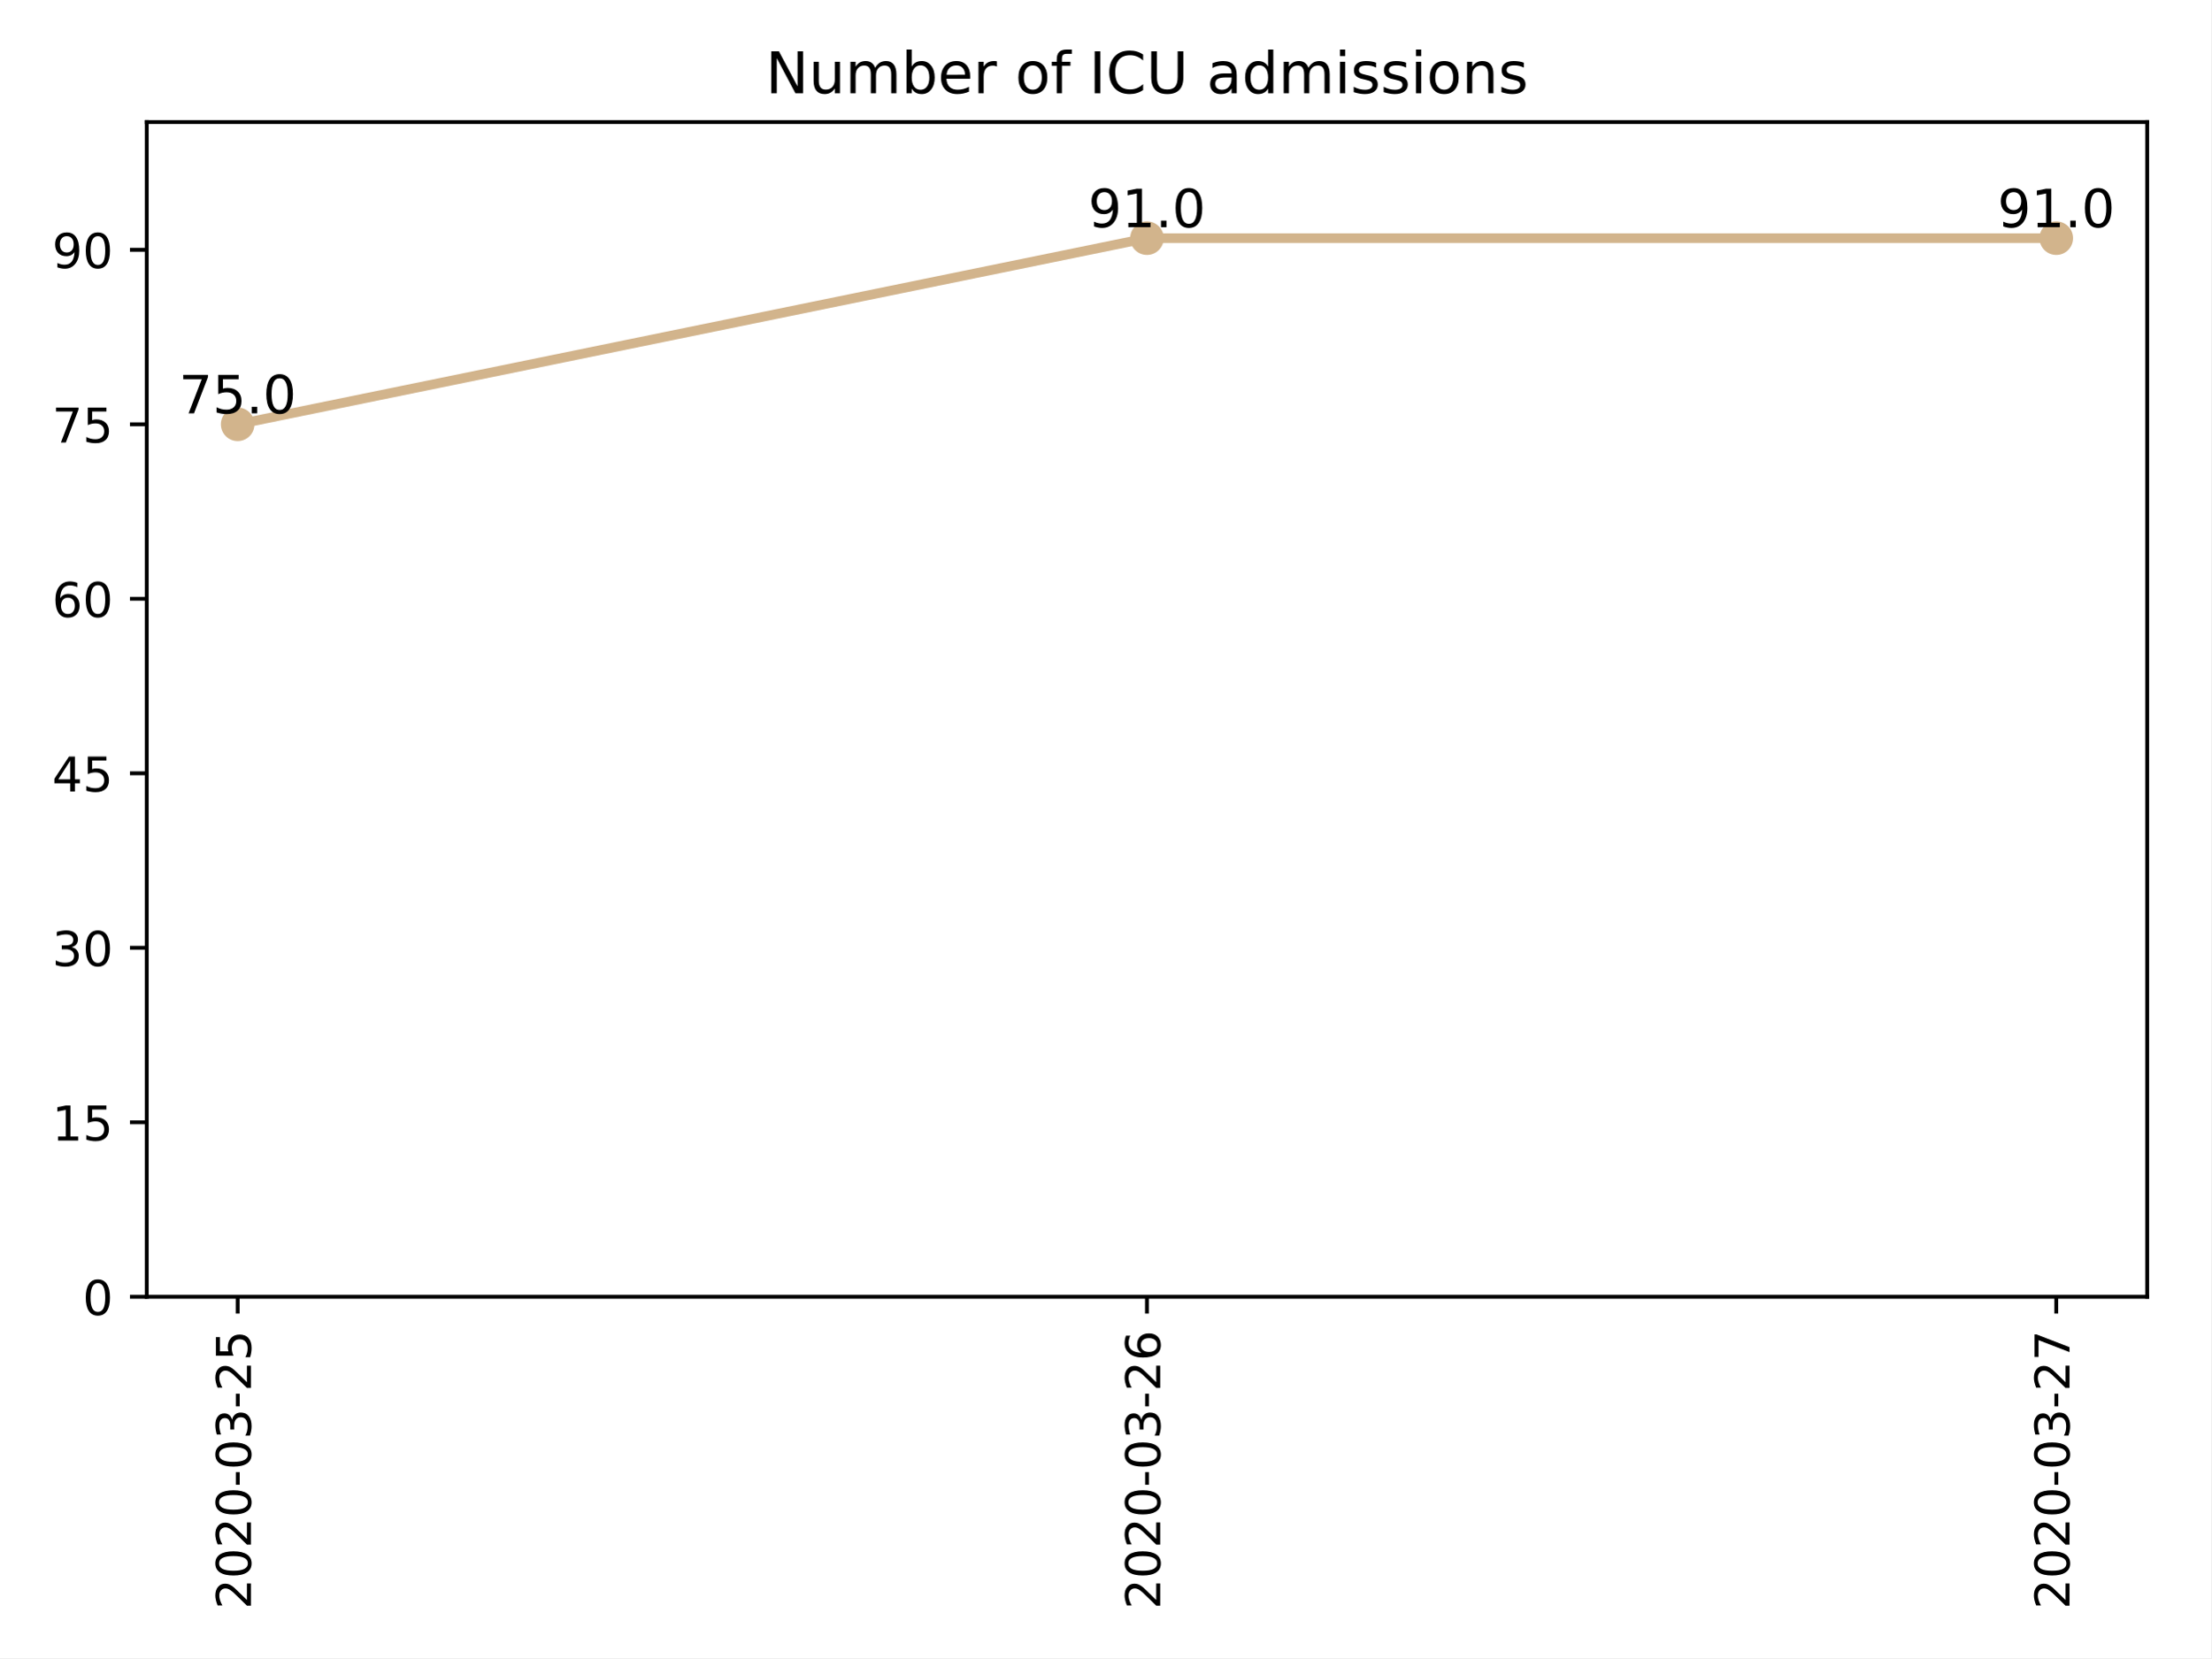
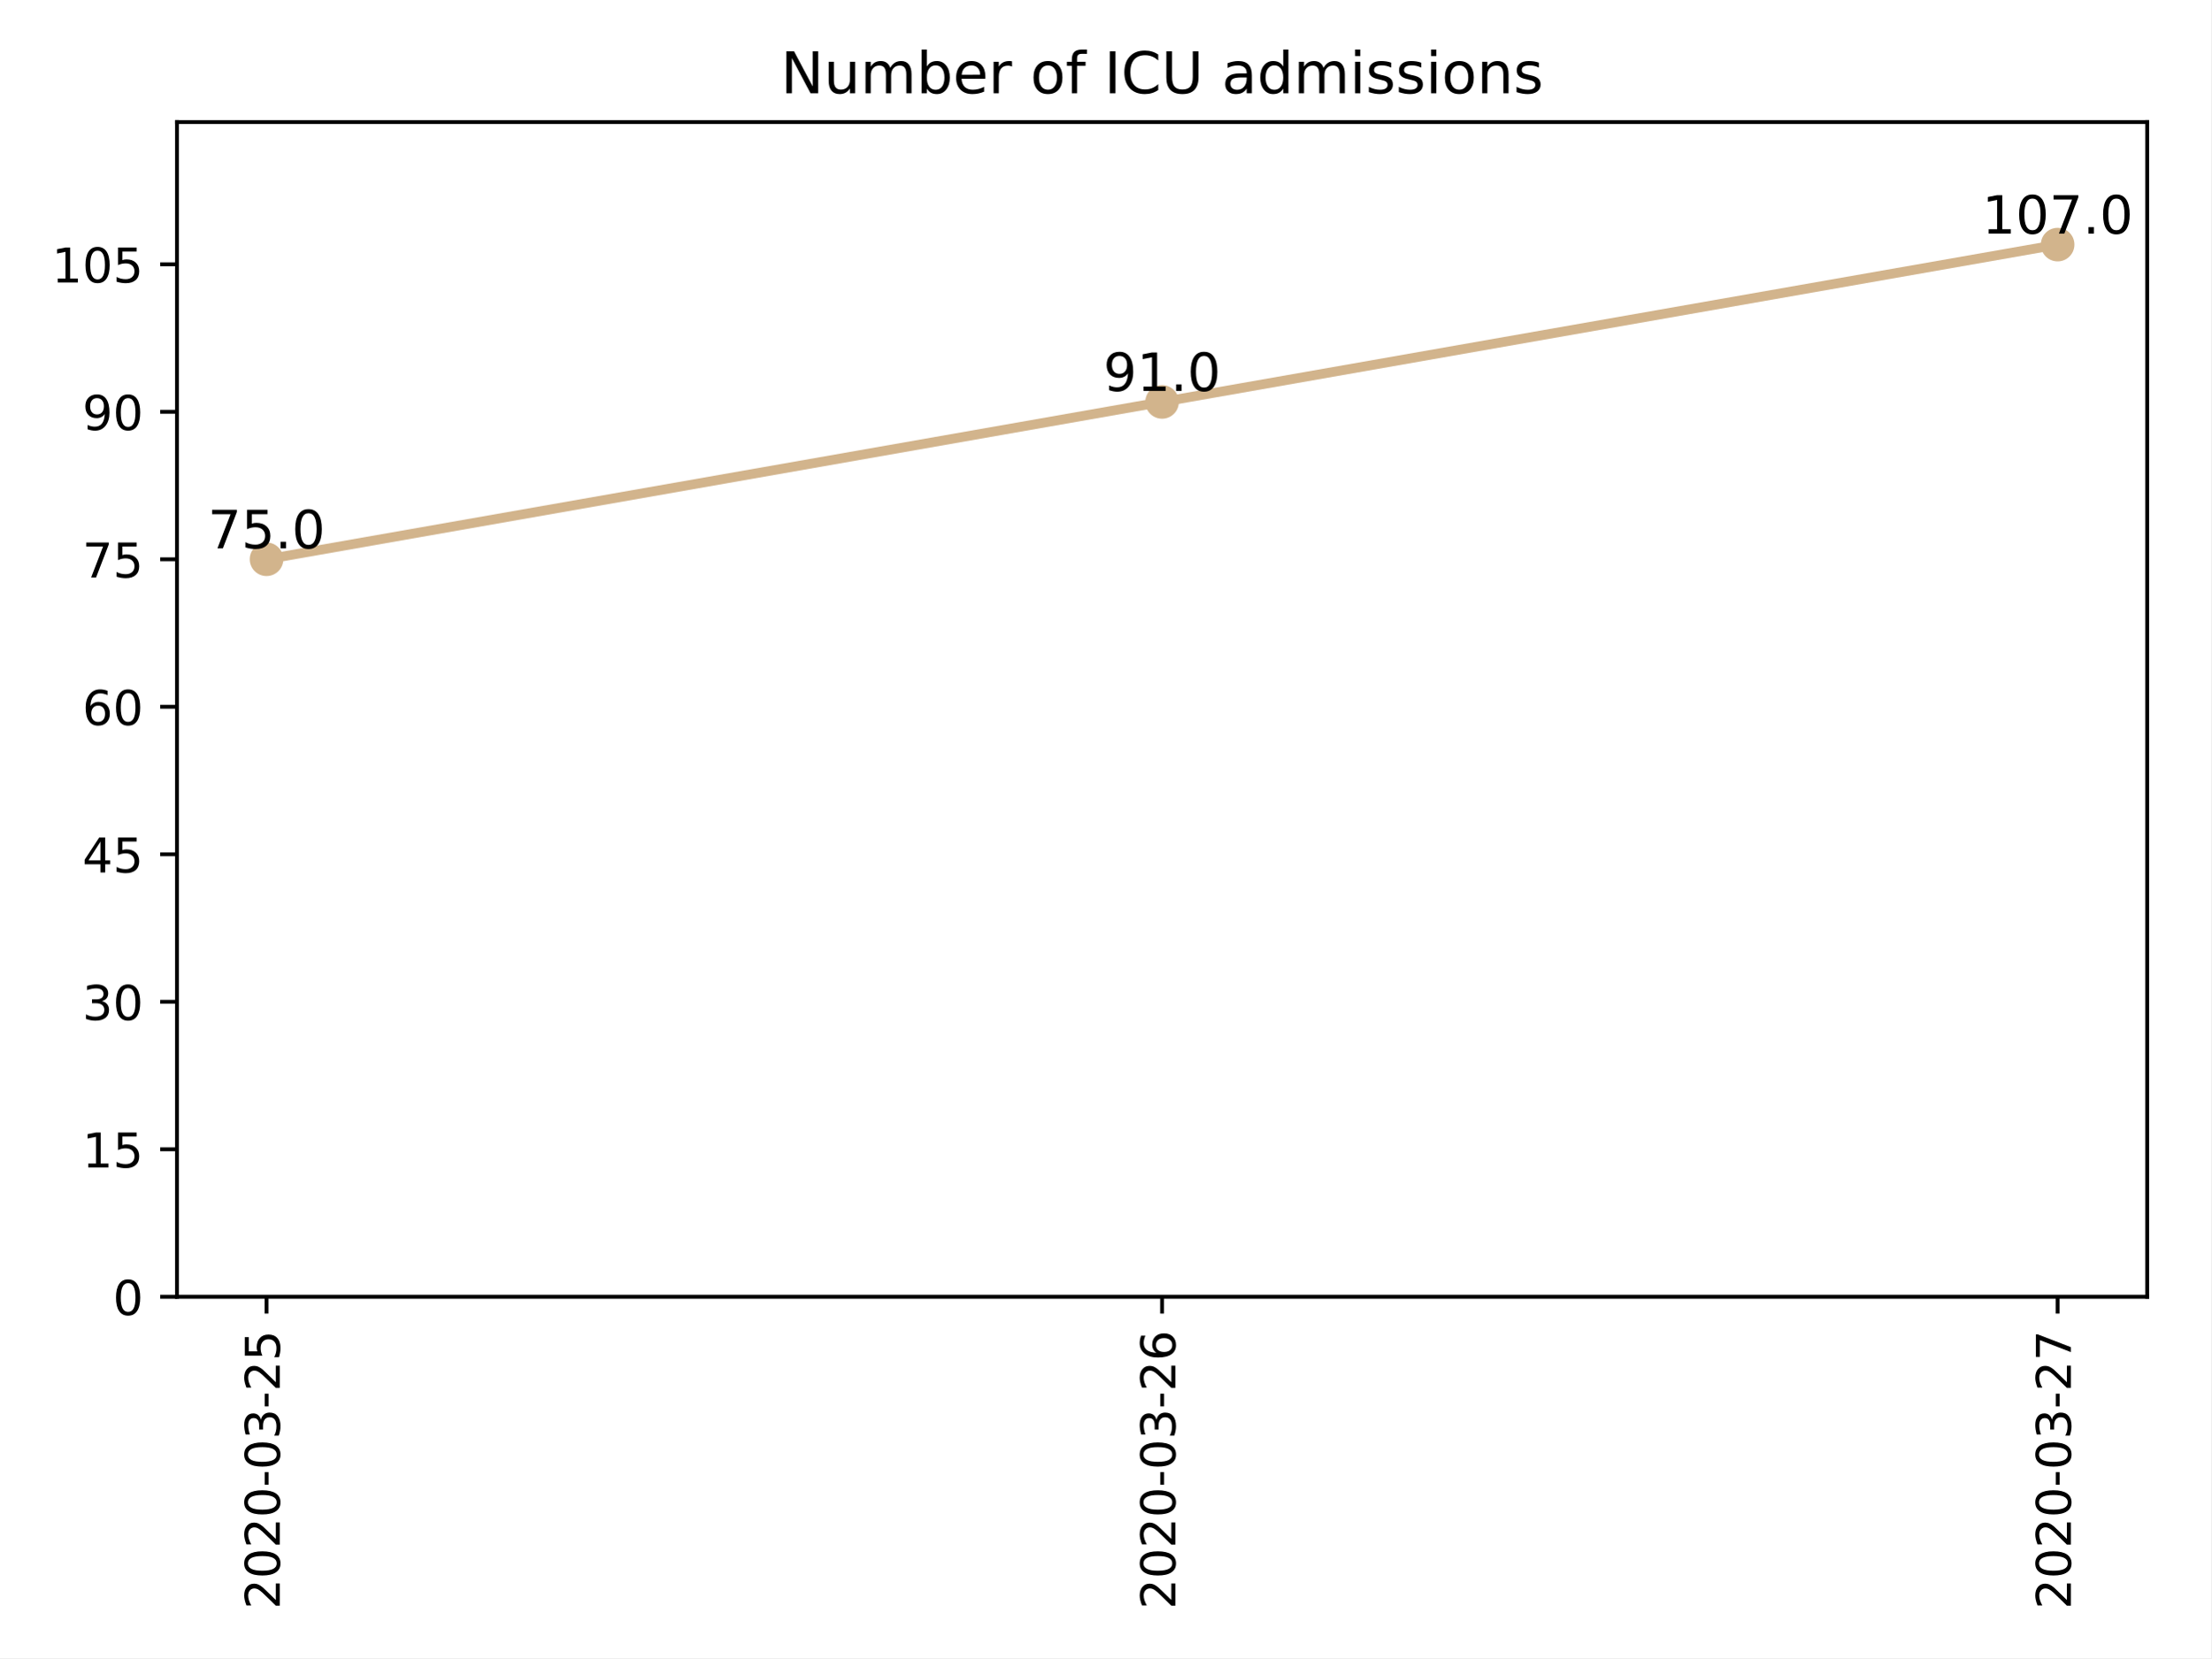
<svg xmlns="http://www.w3.org/2000/svg" xmlns:xlink="http://www.w3.org/1999/xlink" height="345.6pt" version="1.1" viewBox="0 0 460.8 345.6" width="460.8pt">
  <defs>
    <style type="text/css">
*{stroke-linecap:butt;stroke-linejoin:round;}
  </style>
  </defs>
  <g id="figure_1">
    <g id="patch_1">
      <path d="M 0 345.6  L 460.8 345.6  L 460.8 0  L 0 0  z " style="fill:#ffffff;" />
    </g>
    <g id="axes_1">
      <g id="patch_2">
-         <path d="M 30.58 270.29  L 447.48 270.29  L 447.48 25.44  L 30.58 25.44  z " style="fill:#ffffff;" />
+         <path d="M 36.88 270.29  L 447.48 270.29  L 447.48 25.44  L 36.88 25.44  z " style="fill:#ffffff;" />
      </g>
      <g id="matplotlib.axis_1">
        <g id="xtick_1">
          <g id="line2d_1">
            <defs>
-               <path d="M 0 0  L 0 3.5  " id="m5fc745bec1" style="stroke:#000000;stroke-width:0.8;" />
-             </defs>
-             <g>
-               <use style="stroke:#000000;stroke-width:0.8;" x="49.53" xlink:href="#m5fc745bec1" y="270.29" />
+               <path d="M 0 0  L 0 3.5  " id="mec10dd0aa5" style="stroke:#000000;stroke-width:0.8;" />
+             </defs>
+             <g>
+               <use style="stroke:#000000;stroke-width:0.8;" x="55.544" xlink:href="#mec10dd0aa5" y="270.29" />
            </g>
          </g>
          <g id="text_1">
            <defs>
              <path d="M 19.188 8.297  L 53.609 8.297  L 53.609 0  L 7.328 0  L 7.328 8.297  Q 12.938 14.109 22.625 23.891  Q 32.328 33.688 34.812 36.531  Q 39.547 41.844 41.422 45.531  Q 43.312 49.219 43.312 52.781  Q 43.312 58.594 39.234 62.25  Q 35.156 65.922 28.609 65.922  Q 23.969 65.922 18.812 64.312  Q 13.672 62.703 7.812 59.422  L 7.812 69.391  Q 13.766 71.781 18.938 73  Q 24.125 74.219 28.422 74.219  Q 39.75 74.219 46.484 68.547  Q 53.219 62.891 53.219 53.422  Q 53.219 48.922 51.531 44.891  Q 49.859 40.875 45.406 35.406  Q 44.188 33.984 37.641 27.219  Q 31.109 20.453 19.188 8.297  z " id="DejaVuSans-32" />
              <path d="M 31.781 66.406  Q 24.172 66.406 20.328 58.906  Q 16.5 51.422 16.5 36.375  Q 16.5 21.391 20.328 13.891  Q 24.172 6.391 31.781 6.391  Q 39.453 6.391 43.281 13.891  Q 47.125 21.391 47.125 36.375  Q 47.125 51.422 43.281 58.906  Q 39.453 66.406 31.781 66.406  z M 31.781 74.219  Q 44.047 74.219 50.516 64.516  Q 56.984 54.828 56.984 36.375  Q 56.984 17.969 50.516 8.266  Q 44.047 -1.422 31.781 -1.422  Q 19.531 -1.422 13.062 8.266  Q 6.594 17.969 6.594 36.375  Q 6.594 54.828 13.062 64.516  Q 19.531 74.219 31.781 74.219  z " id="DejaVuSans-30" />
              <path d="M 4.891 31.391  L 31.203 31.391  L 31.203 23.391  L 4.891 23.391  z " id="DejaVuSans-2d" />
              <path d="M 40.578 39.312  Q 47.656 37.797 51.625 33  Q 55.609 28.219 55.609 21.188  Q 55.609 10.406 48.188 4.484  Q 40.766 -1.422 27.094 -1.422  Q 22.516 -1.422 17.656 -0.516  Q 12.797 0.391 7.625 2.203  L 7.625 11.719  Q 11.719 9.328 16.594 8.109  Q 21.484 6.891 26.812 6.891  Q 36.078 6.891 40.938 10.547  Q 45.797 14.203 45.797 21.188  Q 45.797 27.641 41.281 31.266  Q 36.766 34.906 28.719 34.906  L 20.219 34.906  L 20.219 43.016  L 29.109 43.016  Q 36.375 43.016 40.234 45.922  Q 44.094 48.828 44.094 54.297  Q 44.094 59.906 40.109 62.906  Q 36.141 65.922 28.719 65.922  Q 24.656 65.922 20.016 65.031  Q 15.375 64.156 9.812 62.312  L 9.812 71.094  Q 15.438 72.656 20.344 73.438  Q 25.25 74.219 29.594 74.219  Q 40.828 74.219 47.359 69.109  Q 53.906 64.016 53.906 55.328  Q 53.906 49.266 50.438 45.094  Q 46.969 40.922 40.578 39.312  z " id="DejaVuSans-33" />
              <path d="M 10.797 72.906  L 49.516 72.906  L 49.516 64.594  L 19.828 64.594  L 19.828 46.734  Q 21.969 47.469 24.109 47.828  Q 26.266 48.188 28.422 48.188  Q 40.625 48.188 47.75 41.5  Q 54.891 34.812 54.891 23.391  Q 54.891 11.625 47.562 5.094  Q 40.234 -1.422 26.906 -1.422  Q 22.312 -1.422 17.547 -0.641  Q 12.797 0.141 7.719 1.703  L 7.719 11.625  Q 12.109 9.234 16.797 8.062  Q 21.484 6.891 26.703 6.891  Q 35.156 6.891 40.078 11.328  Q 45.016 15.766 45.016 23.391  Q 45.016 31 40.078 35.438  Q 35.156 39.891 26.703 39.891  Q 22.75 39.891 18.812 39.016  Q 14.891 38.141 10.797 36.281  z " id="DejaVuSans-35" />
            </defs>
-             <g transform="translate(52.28937 335.4056)rotate(-90)scale(0.1 -0.1)">
+             <g transform="translate(58.30301 335.4056)rotate(-90)scale(0.1 -0.1)">
              <use xlink:href="#DejaVuSans-32" />
              <use x="63.623" xlink:href="#DejaVuSans-30" />
              <use x="127.246" xlink:href="#DejaVuSans-32" />
              <use x="190.869" xlink:href="#DejaVuSans-30" />
              <use x="254.492" xlink:href="#DejaVuSans-2d" />
              <use x="290.576" xlink:href="#DejaVuSans-30" />
              <use x="354.199" xlink:href="#DejaVuSans-33" />
              <use x="417.822" xlink:href="#DejaVuSans-2d" />
              <use x="453.906" xlink:href="#DejaVuSans-32" />
              <use x="517.529" xlink:href="#DejaVuSans-35" />
            </g>
          </g>
        </g>
        <g id="xtick_2">
          <g id="line2d_2">
            <g>
-               <use style="stroke:#000000;stroke-width:0.8;" x="239.03" xlink:href="#m5fc745bec1" y="270.29" />
+               <use style="stroke:#000000;stroke-width:0.8;" x="242.18" xlink:href="#mec10dd0aa5" y="270.29" />
            </g>
          </g>
          <g id="text_2">
            <defs>
              <path d="M 33.016 40.375  Q 26.375 40.375 22.484 35.828  Q 18.609 31.297 18.609 23.391  Q 18.609 15.531 22.484 10.953  Q 26.375 6.391 33.016 6.391  Q 39.656 6.391 43.531 10.953  Q 47.406 15.531 47.406 23.391  Q 47.406 31.297 43.531 35.828  Q 39.656 40.375 33.016 40.375  z M 52.594 71.297  L 52.594 62.312  Q 48.875 64.062 45.094 64.984  Q 41.312 65.922 37.594 65.922  Q 27.828 65.922 22.672 59.328  Q 17.531 52.734 16.797 39.406  Q 19.672 43.656 24.016 45.922  Q 28.375 48.188 33.594 48.188  Q 44.578 48.188 50.953 41.516  Q 57.328 34.859 57.328 23.391  Q 57.328 12.156 50.688 5.359  Q 44.047 -1.422 33.016 -1.422  Q 20.359 -1.422 13.672 8.266  Q 6.984 17.969 6.984 36.375  Q 6.984 53.656 15.188 63.938  Q 23.391 74.219 37.203 74.219  Q 40.922 74.219 44.703 73.484  Q 48.484 72.75 52.594 71.297  z " id="DejaVuSans-36" />
            </defs>
-             <g transform="translate(241.7894 335.4056)rotate(-90)scale(0.1 -0.1)">
+             <g transform="translate(244.9394 335.4056)rotate(-90)scale(0.1 -0.1)">
              <use xlink:href="#DejaVuSans-32" />
              <use x="63.623" xlink:href="#DejaVuSans-30" />
              <use x="127.246" xlink:href="#DejaVuSans-32" />
              <use x="190.869" xlink:href="#DejaVuSans-30" />
              <use x="254.492" xlink:href="#DejaVuSans-2d" />
              <use x="290.576" xlink:href="#DejaVuSans-30" />
              <use x="354.199" xlink:href="#DejaVuSans-33" />
              <use x="417.822" xlink:href="#DejaVuSans-2d" />
              <use x="453.906" xlink:href="#DejaVuSans-32" />
              <use x="517.529" xlink:href="#DejaVuSans-36" />
            </g>
          </g>
        </g>
        <g id="xtick_3">
          <g id="line2d_3">
            <g>
-               <use style="stroke:#000000;stroke-width:0.8;" x="428.53" xlink:href="#m5fc745bec1" y="270.29" />
+               <use style="stroke:#000000;stroke-width:0.8;" x="428.816" xlink:href="#mec10dd0aa5" y="270.29" />
            </g>
          </g>
          <g id="text_3">
            <defs>
              <path d="M 8.203 72.906  L 55.078 72.906  L 55.078 68.703  L 28.609 0  L 18.312 0  L 43.219 64.594  L 8.203 64.594  z " id="DejaVuSans-37" />
            </defs>
-             <g transform="translate(431.2894 335.4056)rotate(-90)scale(0.1 -0.1)">
+             <g transform="translate(431.5757 335.4056)rotate(-90)scale(0.1 -0.1)">
              <use xlink:href="#DejaVuSans-32" />
              <use x="63.623" xlink:href="#DejaVuSans-30" />
              <use x="127.246" xlink:href="#DejaVuSans-32" />
              <use x="190.869" xlink:href="#DejaVuSans-30" />
              <use x="254.492" xlink:href="#DejaVuSans-2d" />
              <use x="290.576" xlink:href="#DejaVuSans-30" />
              <use x="354.199" xlink:href="#DejaVuSans-33" />
              <use x="417.822" xlink:href="#DejaVuSans-2d" />
              <use x="453.906" xlink:href="#DejaVuSans-32" />
              <use x="517.529" xlink:href="#DejaVuSans-37" />
            </g>
          </g>
        </g>
      </g>
      <g id="matplotlib.axis_2">
        <g id="ytick_1">
          <g id="line2d_4">
            <defs>
-               <path d="M 0 0  L -3.5 0  " id="m22f9f4cc5d" style="stroke:#000000;stroke-width:0.8;" />
-             </defs>
-             <g>
-               <use style="stroke:#000000;stroke-width:0.8;" x="30.58" xlink:href="#m22f9f4cc5d" y="270.29" />
+               <path d="M 0 0  L -3.5 0  " id="m8bebaea2b8" style="stroke:#000000;stroke-width:0.8;" />
+             </defs>
+             <g>
+               <use style="stroke:#000000;stroke-width:0.8;" x="36.88" xlink:href="#m8bebaea2b8" y="270.29" />
            </g>
          </g>
          <g id="text_4">
-             <g transform="translate(17.2175 274.0892)scale(0.1 -0.1)">
+             <g transform="translate(23.5175 274.0892)scale(0.1 -0.1)">
              <use xlink:href="#DejaVuSans-30" />
            </g>
          </g>
        </g>
        <g id="ytick_2">
          <g id="line2d_5">
            <g>
-               <use style="stroke:#000000;stroke-width:0.8;" x="30.58" xlink:href="#m22f9f4cc5d" y="233.919" />
+               <use style="stroke:#000000;stroke-width:0.8;" x="36.88" xlink:href="#m8bebaea2b8" y="239.545" />
            </g>
          </g>
          <g id="text_5">
            <defs>
              <path d="M 12.406 8.297  L 28.516 8.297  L 28.516 63.922  L 10.984 60.406  L 10.984 69.391  L 28.422 72.906  L 38.281 72.906  L 38.281 8.297  L 54.391 8.297  L 54.391 0  L 12.406 0  z " id="DejaVuSans-31" />
            </defs>
-             <g transform="translate(10.855 237.7182)scale(0.1 -0.1)">
+             <g transform="translate(17.155 243.3446)scale(0.1 -0.1)">
              <use xlink:href="#DejaVuSans-31" />
              <use x="63.623" xlink:href="#DejaVuSans-35" />
            </g>
          </g>
        </g>
        <g id="ytick_3">
          <g id="line2d_6">
            <g>
-               <use style="stroke:#000000;stroke-width:0.8;" x="30.58" xlink:href="#m22f9f4cc5d" y="197.548" />
+               <use style="stroke:#000000;stroke-width:0.8;" x="36.88" xlink:href="#m8bebaea2b8" y="208.801" />
            </g>
          </g>
          <g id="text_6">
-             <g transform="translate(10.855 201.3471)scale(0.1 -0.1)">
+             <g transform="translate(17.155 212.6)scale(0.1 -0.1)">
              <use xlink:href="#DejaVuSans-33" />
              <use x="63.623" xlink:href="#DejaVuSans-30" />
            </g>
          </g>
        </g>
        <g id="ytick_4">
          <g id="line2d_7">
            <g>
-               <use style="stroke:#000000;stroke-width:0.8;" x="30.58" xlink:href="#m22f9f4cc5d" y="161.177" />
+               <use style="stroke:#000000;stroke-width:0.8;" x="36.88" xlink:href="#m8bebaea2b8" y="178.056" />
            </g>
          </g>
          <g id="text_7">
            <defs>
              <path d="M 37.797 64.312  L 12.891 25.391  L 37.797 25.391  z M 35.203 72.906  L 47.609 72.906  L 47.609 25.391  L 58.016 25.391  L 58.016 17.188  L 47.609 17.188  L 47.609 0  L 37.797 0  L 37.797 17.188  L 4.891 17.188  L 4.891 26.703  z " id="DejaVuSans-34" />
            </defs>
-             <g transform="translate(10.855 164.976)scale(0.1 -0.1)">
+             <g transform="translate(17.155 181.8554)scale(0.1 -0.1)">
              <use xlink:href="#DejaVuSans-34" />
              <use x="63.623" xlink:href="#DejaVuSans-35" />
            </g>
          </g>
        </g>
        <g id="ytick_5">
          <g id="line2d_8">
            <g>
-               <use style="stroke:#000000;stroke-width:0.8;" x="30.58" xlink:href="#m22f9f4cc5d" y="124.806" />
+               <use style="stroke:#000000;stroke-width:0.8;" x="36.88" xlink:href="#m8bebaea2b8" y="147.312" />
            </g>
          </g>
          <g id="text_8">
-             <g transform="translate(10.855 128.605)scale(0.1 -0.1)">
+             <g transform="translate(17.155 151.1108)scale(0.1 -0.1)">
              <use xlink:href="#DejaVuSans-36" />
              <use x="63.623" xlink:href="#DejaVuSans-30" />
            </g>
          </g>
        </g>
        <g id="ytick_6">
          <g id="line2d_9">
            <g>
-               <use style="stroke:#000000;stroke-width:0.8;" x="30.58" xlink:href="#m22f9f4cc5d" y="88.435" />
+               <use style="stroke:#000000;stroke-width:0.8;" x="36.88" xlink:href="#m8bebaea2b8" y="116.567" />
            </g>
          </g>
          <g id="text_9">
-             <g transform="translate(10.855 92.2339)scale(0.1 -0.1)">
+             <g transform="translate(17.155 120.3662)scale(0.1 -0.1)">
              <use xlink:href="#DejaVuSans-37" />
              <use x="63.623" xlink:href="#DejaVuSans-35" />
            </g>
          </g>
        </g>
        <g id="ytick_7">
          <g id="line2d_10">
            <g>
-               <use style="stroke:#000000;stroke-width:0.8;" x="30.58" xlink:href="#m22f9f4cc5d" y="52.064" />
+               <use style="stroke:#000000;stroke-width:0.8;" x="36.88" xlink:href="#m8bebaea2b8" y="85.822" />
            </g>
          </g>
          <g id="text_10">
            <defs>
              <path d="M 10.984 1.516  L 10.984 10.5  Q 14.703 8.734 18.5 7.812  Q 22.312 6.891 25.984 6.891  Q 35.75 6.891 40.891 13.453  Q 46.047 20.016 46.781 33.406  Q 43.953 29.203 39.594 26.953  Q 35.25 24.703 29.984 24.703  Q 19.047 24.703 12.672 31.312  Q 6.297 37.938 6.297 49.422  Q 6.297 60.641 12.938 67.422  Q 19.578 74.219 30.609 74.219  Q 43.266 74.219 49.922 64.516  Q 56.594 54.828 56.594 36.375  Q 56.594 19.141 48.406 8.859  Q 40.234 -1.422 26.422 -1.422  Q 22.703 -1.422 18.891 -0.688  Q 15.094 0.047 10.984 1.516  z M 30.609 32.422  Q 37.25 32.422 41.125 36.953  Q 45.016 41.5 45.016 49.422  Q 45.016 57.281 41.125 61.844  Q 37.25 66.406 30.609 66.406  Q 23.969 66.406 20.094 61.844  Q 16.219 57.281 16.219 49.422  Q 16.219 41.5 20.094 36.953  Q 23.969 32.422 30.609 32.422  z " id="DejaVuSans-39" />
            </defs>
-             <g transform="translate(10.855 55.86284)scale(0.1 -0.1)">
+             <g transform="translate(17.155 89.62162)scale(0.1 -0.1)">
              <use xlink:href="#DejaVuSans-39" />
              <use x="63.623" xlink:href="#DejaVuSans-30" />
            </g>
          </g>
        </g>
-       </g>
-       <g id="line2d_11">
-         <path clip-path="url(#pe3890facab)" d="M 49.53 88.435  L 239.03 49.639  L 428.53 49.639  " style="fill:none;stroke:#d2b48c;stroke-linecap:square;stroke-width:2;" />
+         <g id="ytick_8">
+           <g id="line2d_11">
+             <g>
+               <use style="stroke:#000000;stroke-width:0.8;" x="36.88" xlink:href="#m8bebaea2b8" y="55.078" />
+             </g>
+           </g>
+           <g id="text_11">
+             <g transform="translate(10.7925 58.87701)scale(0.1 -0.1)">
+               <use xlink:href="#DejaVuSans-31" />
+               <use x="63.623" xlink:href="#DejaVuSans-30" />
+               <use x="127.246" xlink:href="#DejaVuSans-35" />
+             </g>
+           </g>
+         </g>
+       </g>
+       <g id="line2d_12">
+         <path clip-path="url(#p7eff1f5a91)" d="M 55.544 116.567  L 242.18 83.773  L 428.816 50.979  " style="fill:none;stroke:#d2b48c;stroke-linecap:square;stroke-width:2;" />
        <defs>
-           <path d="M 0 3  C 0.796 3 1.559 2.684 2.121 2.121  C 2.684 1.559 3 0.796 3 0  C 3 -0.796 2.684 -1.559 2.121 -2.121  C 1.559 -2.684 0.796 -3 0 -3  C -0.796 -3 -1.559 -2.684 -2.121 -2.121  C -2.684 -1.559 -3 -0.796 -3 0  C -3 0.796 -2.684 1.559 -2.121 2.121  C -1.559 2.684 -0.796 3 0 3  z " id="m37aa6a99d3" style="stroke:#d2b48c;" />
+           <path d="M 0 3  C 0.796 3 1.559 2.684 2.121 2.121  C 2.684 1.559 3 0.796 3 0  C 3 -0.796 2.684 -1.559 2.121 -2.121  C 1.559 -2.684 0.796 -3 0 -3  C -0.796 -3 -1.559 -2.684 -2.121 -2.121  C -2.684 -1.559 -3 -0.796 -3 0  C -3 0.796 -2.684 1.559 -2.121 2.121  C -1.559 2.684 -0.796 3 0 3  z " id="mf216f2aa5d" style="stroke:#d2b48c;" />
        </defs>
-         <g clip-path="url(#pe3890facab)">
-           <use style="fill:#d2b48c;stroke:#d2b48c;" x="49.53" xlink:href="#m37aa6a99d3" y="88.435" />
-           <use style="fill:#d2b48c;stroke:#d2b48c;" x="239.03" xlink:href="#m37aa6a99d3" y="49.639" />
-           <use style="fill:#d2b48c;stroke:#d2b48c;" x="428.53" xlink:href="#m37aa6a99d3" y="49.639" />
+         <g clip-path="url(#p7eff1f5a91)">
+           <use style="fill:#d2b48c;stroke:#d2b48c;" x="55.544" xlink:href="#mf216f2aa5d" y="116.567" />
+           <use style="fill:#d2b48c;stroke:#d2b48c;" x="242.18" xlink:href="#mf216f2aa5d" y="83.773" />
+           <use style="fill:#d2b48c;stroke:#d2b48c;" x="428.816" xlink:href="#mf216f2aa5d" y="50.979" />
        </g>
      </g>
      <g id="patch_3">
-         <path d="M 30.58 270.29  L 30.58 25.44  " style="fill:none;stroke:#000000;stroke-linecap:square;stroke-linejoin:miter;stroke-width:0.8;" />
+         <path d="M 36.88 270.29  L 36.88 25.44  " style="fill:none;stroke:#000000;stroke-linecap:square;stroke-linejoin:miter;stroke-width:0.8;" />
      </g>
      <g id="patch_4">
        <path d="M 447.48 270.29  L 447.48 25.44  " style="fill:none;stroke:#000000;stroke-linecap:square;stroke-linejoin:miter;stroke-width:0.8;" />
      </g>
      <g id="patch_5">
-         <path d="M 30.58 270.29  L 447.48 270.29  " style="fill:none;stroke:#000000;stroke-linecap:square;stroke-linejoin:miter;stroke-width:0.8;" />
+         <path d="M 36.88 270.29  L 447.48 270.29  " style="fill:none;stroke:#000000;stroke-linecap:square;stroke-linejoin:miter;stroke-width:0.8;" />
      </g>
      <g id="patch_6">
-         <path d="M 30.58 25.44  L 447.48 25.44  " style="fill:none;stroke:#000000;stroke-linecap:square;stroke-linejoin:miter;stroke-width:0.8;" />
-       </g>
-       <g id="text_11">
+         <path d="M 36.88 25.44  L 447.48 25.44  " style="fill:none;stroke:#000000;stroke-linecap:square;stroke-linejoin:miter;stroke-width:0.8;" />
+       </g>
+       <g id="text_12">
        <defs>
          <path d="M 10.688 12.406  L 21 12.406  L 21 0  L 10.688 0  z " id="DejaVuSans-2e" />
        </defs>
-         <g transform="translate(37.28391 86.14703)scale(0.11 -0.11)">
+         <g transform="translate(43.29754 114.2793)scale(0.11 -0.11)">
          <use xlink:href="#DejaVuSans-37" />
          <use x="63.623" xlink:href="#DejaVuSans-35" />
          <use x="127.246" xlink:href="#DejaVuSans-2e" />
          <use x="159.033" xlink:href="#DejaVuSans-30" />
        </g>
      </g>
-       <g id="text_12">
-         <g transform="translate(226.7839 47.35122)scale(0.11 -0.11)">
+       <g id="text_13">
+         <g transform="translate(229.9339 81.4851)scale(0.11 -0.11)">
          <use xlink:href="#DejaVuSans-39" />
          <use x="63.623" xlink:href="#DejaVuSans-31" />
          <use x="127.246" xlink:href="#DejaVuSans-2e" />
          <use x="159.033" xlink:href="#DejaVuSans-30" />
        </g>
      </g>
-       <g id="text_13">
-         <g transform="translate(416.2839 47.35122)scale(0.11 -0.11)">
-           <use xlink:href="#DejaVuSans-39" />
-           <use x="63.623" xlink:href="#DejaVuSans-31" />
-           <use x="127.246" xlink:href="#DejaVuSans-2e" />
-           <use x="159.033" xlink:href="#DejaVuSans-30" />
-         </g>
-       </g>
      <g id="text_14">
+         <g transform="translate(413.0709 48.69086)scale(0.11 -0.11)">
+           <use xlink:href="#DejaVuSans-31" />
+           <use x="63.623" xlink:href="#DejaVuSans-30" />
+           <use x="127.246" xlink:href="#DejaVuSans-37" />
+           <use x="190.869" xlink:href="#DejaVuSans-2e" />
+           <use x="222.656" xlink:href="#DejaVuSans-30" />
+         </g>
+       </g>
+       <g id="text_15">
        <defs>
          <path d="M 9.812 72.906  L 23.094 72.906  L 55.422 11.922  L 55.422 72.906  L 64.984 72.906  L 64.984 0  L 51.703 0  L 19.391 60.984  L 19.391 0  L 9.812 0  z " id="DejaVuSans-4e" />
          <path d="M 8.5 21.578  L 8.5 54.688  L 17.484 54.688  L 17.484 21.922  Q 17.484 14.156 20.5 10.266  Q 23.531 6.391 29.594 6.391  Q 36.859 6.391 41.078 11.031  Q 45.312 15.672 45.312 23.688  L 45.312 54.688  L 54.297 54.688  L 54.297 0  L 45.312 0  L 45.312 8.406  Q 42.047 3.422 37.719 1  Q 33.406 -1.422 27.688 -1.422  Q 18.266 -1.422 13.375 4.438  Q 8.5 10.297 8.5 21.578  z M 31.109 56  z " id="DejaVuSans-75" />
          <path d="M 52 44.188  Q 55.375 50.25 60.062 53.125  Q 64.75 56 71.094 56  Q 79.641 56 84.281 50.016  Q 88.922 44.047 88.922 33.016  L 88.922 0  L 79.891 0  L 79.891 32.719  Q 79.891 40.578 77.094 44.375  Q 74.312 48.188 68.609 48.188  Q 61.625 48.188 57.562 43.547  Q 53.516 38.922 53.516 30.906  L 53.516 0  L 44.484 0  L 44.484 32.719  Q 44.484 40.625 41.703 44.406  Q 38.922 48.188 33.109 48.188  Q 26.219 48.188 22.156 43.531  Q 18.109 38.875 18.109 30.906  L 18.109 0  L 9.078 0  L 9.078 54.688  L 18.109 54.688  L 18.109 46.188  Q 21.188 51.219 25.484 53.609  Q 29.781 56 35.688 56  Q 41.656 56 45.828 52.969  Q 50 49.953 52 44.188  z " id="DejaVuSans-6d" />
          <path d="M 48.688 27.297  Q 48.688 37.203 44.609 42.844  Q 40.531 48.484 33.406 48.484  Q 26.266 48.484 22.188 42.844  Q 18.109 37.203 18.109 27.297  Q 18.109 17.391 22.188 11.75  Q 26.266 6.109 33.406 6.109  Q 40.531 6.109 44.609 11.75  Q 48.688 17.391 48.688 27.297  z M 18.109 46.391  Q 20.953 51.266 25.266 53.625  Q 29.594 56 35.594 56  Q 45.562 56 51.781 48.094  Q 58.016 40.188 58.016 27.297  Q 58.016 14.406 51.781 6.484  Q 45.562 -1.422 35.594 -1.422  Q 29.594 -1.422 25.266 0.953  Q 20.953 3.328 18.109 8.203  L 18.109 0  L 9.078 0  L 9.078 75.984  L 18.109 75.984  z " id="DejaVuSans-62" />
          <path d="M 56.203 29.594  L 56.203 25.203  L 14.891 25.203  Q 15.484 15.922 20.484 11.062  Q 25.484 6.203 34.422 6.203  Q 39.594 6.203 44.453 7.469  Q 49.312 8.734 54.109 11.281  L 54.109 2.781  Q 49.266 0.734 44.188 -0.344  Q 39.109 -1.422 33.891 -1.422  Q 20.797 -1.422 13.156 6.188  Q 5.516 13.812 5.516 26.812  Q 5.516 40.234 12.766 48.109  Q 20.016 56 32.328 56  Q 43.359 56 49.781 48.891  Q 56.203 41.797 56.203 29.594  z M 47.219 32.234  Q 47.125 39.594 43.094 43.984  Q 39.062 48.391 32.422 48.391  Q 24.906 48.391 20.391 44.141  Q 15.875 39.891 15.188 32.172  z " id="DejaVuSans-65" />
          <path d="M 41.109 46.297  Q 39.594 47.172 37.812 47.578  Q 36.031 48 33.891 48  Q 26.266 48 22.188 43.047  Q 18.109 38.094 18.109 28.812  L 18.109 0  L 9.078 0  L 9.078 54.688  L 18.109 54.688  L 18.109 46.188  Q 20.953 51.172 25.484 53.578  Q 30.031 56 36.531 56  Q 37.453 56 38.578 55.875  Q 39.703 55.766 41.062 55.516  z " id="DejaVuSans-72" />
          <path id="DejaVuSans-20" />
          <path d="M 30.609 48.391  Q 23.391 48.391 19.188 42.75  Q 14.984 37.109 14.984 27.297  Q 14.984 17.484 19.156 11.844  Q 23.344 6.203 30.609 6.203  Q 37.797 6.203 41.984 11.859  Q 46.188 17.531 46.188 27.297  Q 46.188 37.016 41.984 42.703  Q 37.797 48.391 30.609 48.391  z M 30.609 56  Q 42.328 56 49.016 48.375  Q 55.719 40.766 55.719 27.297  Q 55.719 13.875 49.016 6.219  Q 42.328 -1.422 30.609 -1.422  Q 18.844 -1.422 12.172 6.219  Q 5.516 13.875 5.516 27.297  Q 5.516 40.766 12.172 48.375  Q 18.844 56 30.609 56  z " id="DejaVuSans-6f" />
          <path d="M 37.109 75.984  L 37.109 68.5  L 28.516 68.5  Q 23.688 68.5 21.797 66.547  Q 19.922 64.594 19.922 59.516  L 19.922 54.688  L 34.719 54.688  L 34.719 47.703  L 19.922 47.703  L 19.922 0  L 10.891 0  L 10.891 47.703  L 2.297 47.703  L 2.297 54.688  L 10.891 54.688  L 10.891 58.5  Q 10.891 67.625 15.141 71.797  Q 19.391 75.984 28.609 75.984  z " id="DejaVuSans-66" />
          <path d="M 9.812 72.906  L 19.672 72.906  L 19.672 0  L 9.812 0  z " id="DejaVuSans-49" />
          <path d="M 64.406 67.281  L 64.406 56.891  Q 59.422 61.531 53.781 63.812  Q 48.141 66.109 41.797 66.109  Q 29.297 66.109 22.656 58.469  Q 16.016 50.828 16.016 36.375  Q 16.016 21.969 22.656 14.328  Q 29.297 6.688 41.797 6.688  Q 48.141 6.688 53.781 8.984  Q 59.422 11.281 64.406 15.922  L 64.406 5.609  Q 59.234 2.094 53.438 0.328  Q 47.656 -1.422 41.219 -1.422  Q 24.656 -1.422 15.125 8.703  Q 5.609 18.844 5.609 36.375  Q 5.609 53.953 15.125 64.078  Q 24.656 74.219 41.219 74.219  Q 47.75 74.219 53.531 72.484  Q 59.328 70.75 64.406 67.281  z " id="DejaVuSans-43" />
          <path d="M 8.688 72.906  L 18.609 72.906  L 18.609 28.609  Q 18.609 16.891 22.844 11.734  Q 27.094 6.594 36.625 6.594  Q 46.094 6.594 50.344 11.734  Q 54.594 16.891 54.594 28.609  L 54.594 72.906  L 64.5 72.906  L 64.5 27.391  Q 64.5 13.141 57.438 5.859  Q 50.391 -1.422 36.625 -1.422  Q 22.797 -1.422 15.734 5.859  Q 8.688 13.141 8.688 27.391  z " id="DejaVuSans-55" />
          <path d="M 34.281 27.484  Q 23.391 27.484 19.188 25  Q 14.984 22.516 14.984 16.5  Q 14.984 11.719 18.141 8.906  Q 21.297 6.109 26.703 6.109  Q 34.188 6.109 38.703 11.406  Q 43.219 16.703 43.219 25.484  L 43.219 27.484  z M 52.203 31.203  L 52.203 0  L 43.219 0  L 43.219 8.297  Q 40.141 3.328 35.547 0.953  Q 30.953 -1.422 24.312 -1.422  Q 15.922 -1.422 10.953 3.297  Q 6 8.016 6 15.922  Q 6 25.141 12.172 29.828  Q 18.359 34.516 30.609 34.516  L 43.219 34.516  L 43.219 35.406  Q 43.219 41.609 39.141 45  Q 35.062 48.391 27.688 48.391  Q 23 48.391 18.547 47.266  Q 14.109 46.141 10.016 43.891  L 10.016 52.203  Q 14.938 54.109 19.578 55.047  Q 24.219 56 28.609 56  Q 40.484 56 46.344 49.844  Q 52.203 43.703 52.203 31.203  z " id="DejaVuSans-61" />
          <path d="M 45.406 46.391  L 45.406 75.984  L 54.391 75.984  L 54.391 0  L 45.406 0  L 45.406 8.203  Q 42.578 3.328 38.25 0.953  Q 33.938 -1.422 27.875 -1.422  Q 17.969 -1.422 11.734 6.484  Q 5.516 14.406 5.516 27.297  Q 5.516 40.188 11.734 48.094  Q 17.969 56 27.875 56  Q 33.938 56 38.25 53.625  Q 42.578 51.266 45.406 46.391  z M 14.797 27.297  Q 14.797 17.391 18.875 11.75  Q 22.953 6.109 30.078 6.109  Q 37.203 6.109 41.297 11.75  Q 45.406 17.391 45.406 27.297  Q 45.406 37.203 41.297 42.844  Q 37.203 48.484 30.078 48.484  Q 22.953 48.484 18.875 42.844  Q 14.797 37.203 14.797 27.297  z " id="DejaVuSans-64" />
          <path d="M 9.422 54.688  L 18.406 54.688  L 18.406 0  L 9.422 0  z M 9.422 75.984  L 18.406 75.984  L 18.406 64.594  L 9.422 64.594  z " id="DejaVuSans-69" />
          <path d="M 44.281 53.078  L 44.281 44.578  Q 40.484 46.531 36.375 47.5  Q 32.281 48.484 27.875 48.484  Q 21.188 48.484 17.844 46.438  Q 14.5 44.391 14.5 40.281  Q 14.5 37.156 16.891 35.375  Q 19.281 33.594 26.516 31.984  L 29.594 31.297  Q 39.156 29.25 43.188 25.516  Q 47.219 21.781 47.219 15.094  Q 47.219 7.469 41.188 3.016  Q 35.156 -1.422 24.609 -1.422  Q 20.219 -1.422 15.453 -0.562  Q 10.688 0.297 5.422 2  L 5.422 11.281  Q 10.406 8.688 15.234 7.391  Q 20.062 6.109 24.812 6.109  Q 31.156 6.109 34.562 8.281  Q 37.984 10.453 37.984 14.406  Q 37.984 18.062 35.516 20.016  Q 33.062 21.969 24.703 23.781  L 21.578 24.516  Q 13.234 26.266 9.516 29.906  Q 5.812 33.547 5.812 39.891  Q 5.812 47.609 11.281 51.797  Q 16.75 56 26.812 56  Q 31.781 56 36.172 55.266  Q 40.578 54.547 44.281 53.078  z " id="DejaVuSans-73" />
          <path d="M 54.891 33.016  L 54.891 0  L 45.906 0  L 45.906 32.719  Q 45.906 40.484 42.875 44.328  Q 39.844 48.188 33.797 48.188  Q 26.516 48.188 22.312 43.547  Q 18.109 38.922 18.109 30.906  L 18.109 0  L 9.078 0  L 9.078 54.688  L 18.109 54.688  L 18.109 46.188  Q 21.344 51.125 25.703 53.562  Q 30.078 56 35.797 56  Q 45.219 56 50.047 50.172  Q 54.891 44.344 54.891 33.016  z " id="DejaVuSans-6e" />
        </defs>
-         <g transform="translate(159.5572 19.44)scale(0.12 -0.12)">
+         <g transform="translate(162.7072 19.44)scale(0.12 -0.12)">
          <use xlink:href="#DejaVuSans-4e" />
          <use x="74.805" xlink:href="#DejaVuSans-75" />
          <use x="138.184" xlink:href="#DejaVuSans-6d" />
          <use x="235.596" xlink:href="#DejaVuSans-62" />
          <use x="299.072" xlink:href="#DejaVuSans-65" />
          <use x="360.596" xlink:href="#DejaVuSans-72" />
          <use x="401.709" xlink:href="#DejaVuSans-20" />
          <use x="433.496" xlink:href="#DejaVuSans-6f" />
          <use x="494.678" xlink:href="#DejaVuSans-66" />
          <use x="529.883" xlink:href="#DejaVuSans-20" />
          <use x="561.67" xlink:href="#DejaVuSans-49" />
          <use x="591.162" xlink:href="#DejaVuSans-43" />
          <use x="660.986" xlink:href="#DejaVuSans-55" />
          <use x="734.18" xlink:href="#DejaVuSans-20" />
          <use x="765.967" xlink:href="#DejaVuSans-61" />
          <use x="827.246" xlink:href="#DejaVuSans-64" />
          <use x="890.723" xlink:href="#DejaVuSans-6d" />
          <use x="988.135" xlink:href="#DejaVuSans-69" />
          <use x="1015.918" xlink:href="#DejaVuSans-73" />
          <use x="1068.018" xlink:href="#DejaVuSans-73" />
          <use x="1120.117" xlink:href="#DejaVuSans-69" />
          <use x="1147.9" xlink:href="#DejaVuSans-6f" />
          <use x="1209.082" xlink:href="#DejaVuSans-6e" />
          <use x="1272.461" xlink:href="#DejaVuSans-73" />
        </g>
      </g>
    </g>
  </g>
  <defs>
-     <clipPath id="pe3890facab">
-       <rect height="244.85" width="416.9" x="30.58" y="25.44" />
+     <clipPath id="p7eff1f5a91">
+       <rect height="244.85" width="410.6" x="36.88" y="25.44" />
    </clipPath>
  </defs>
</svg>
